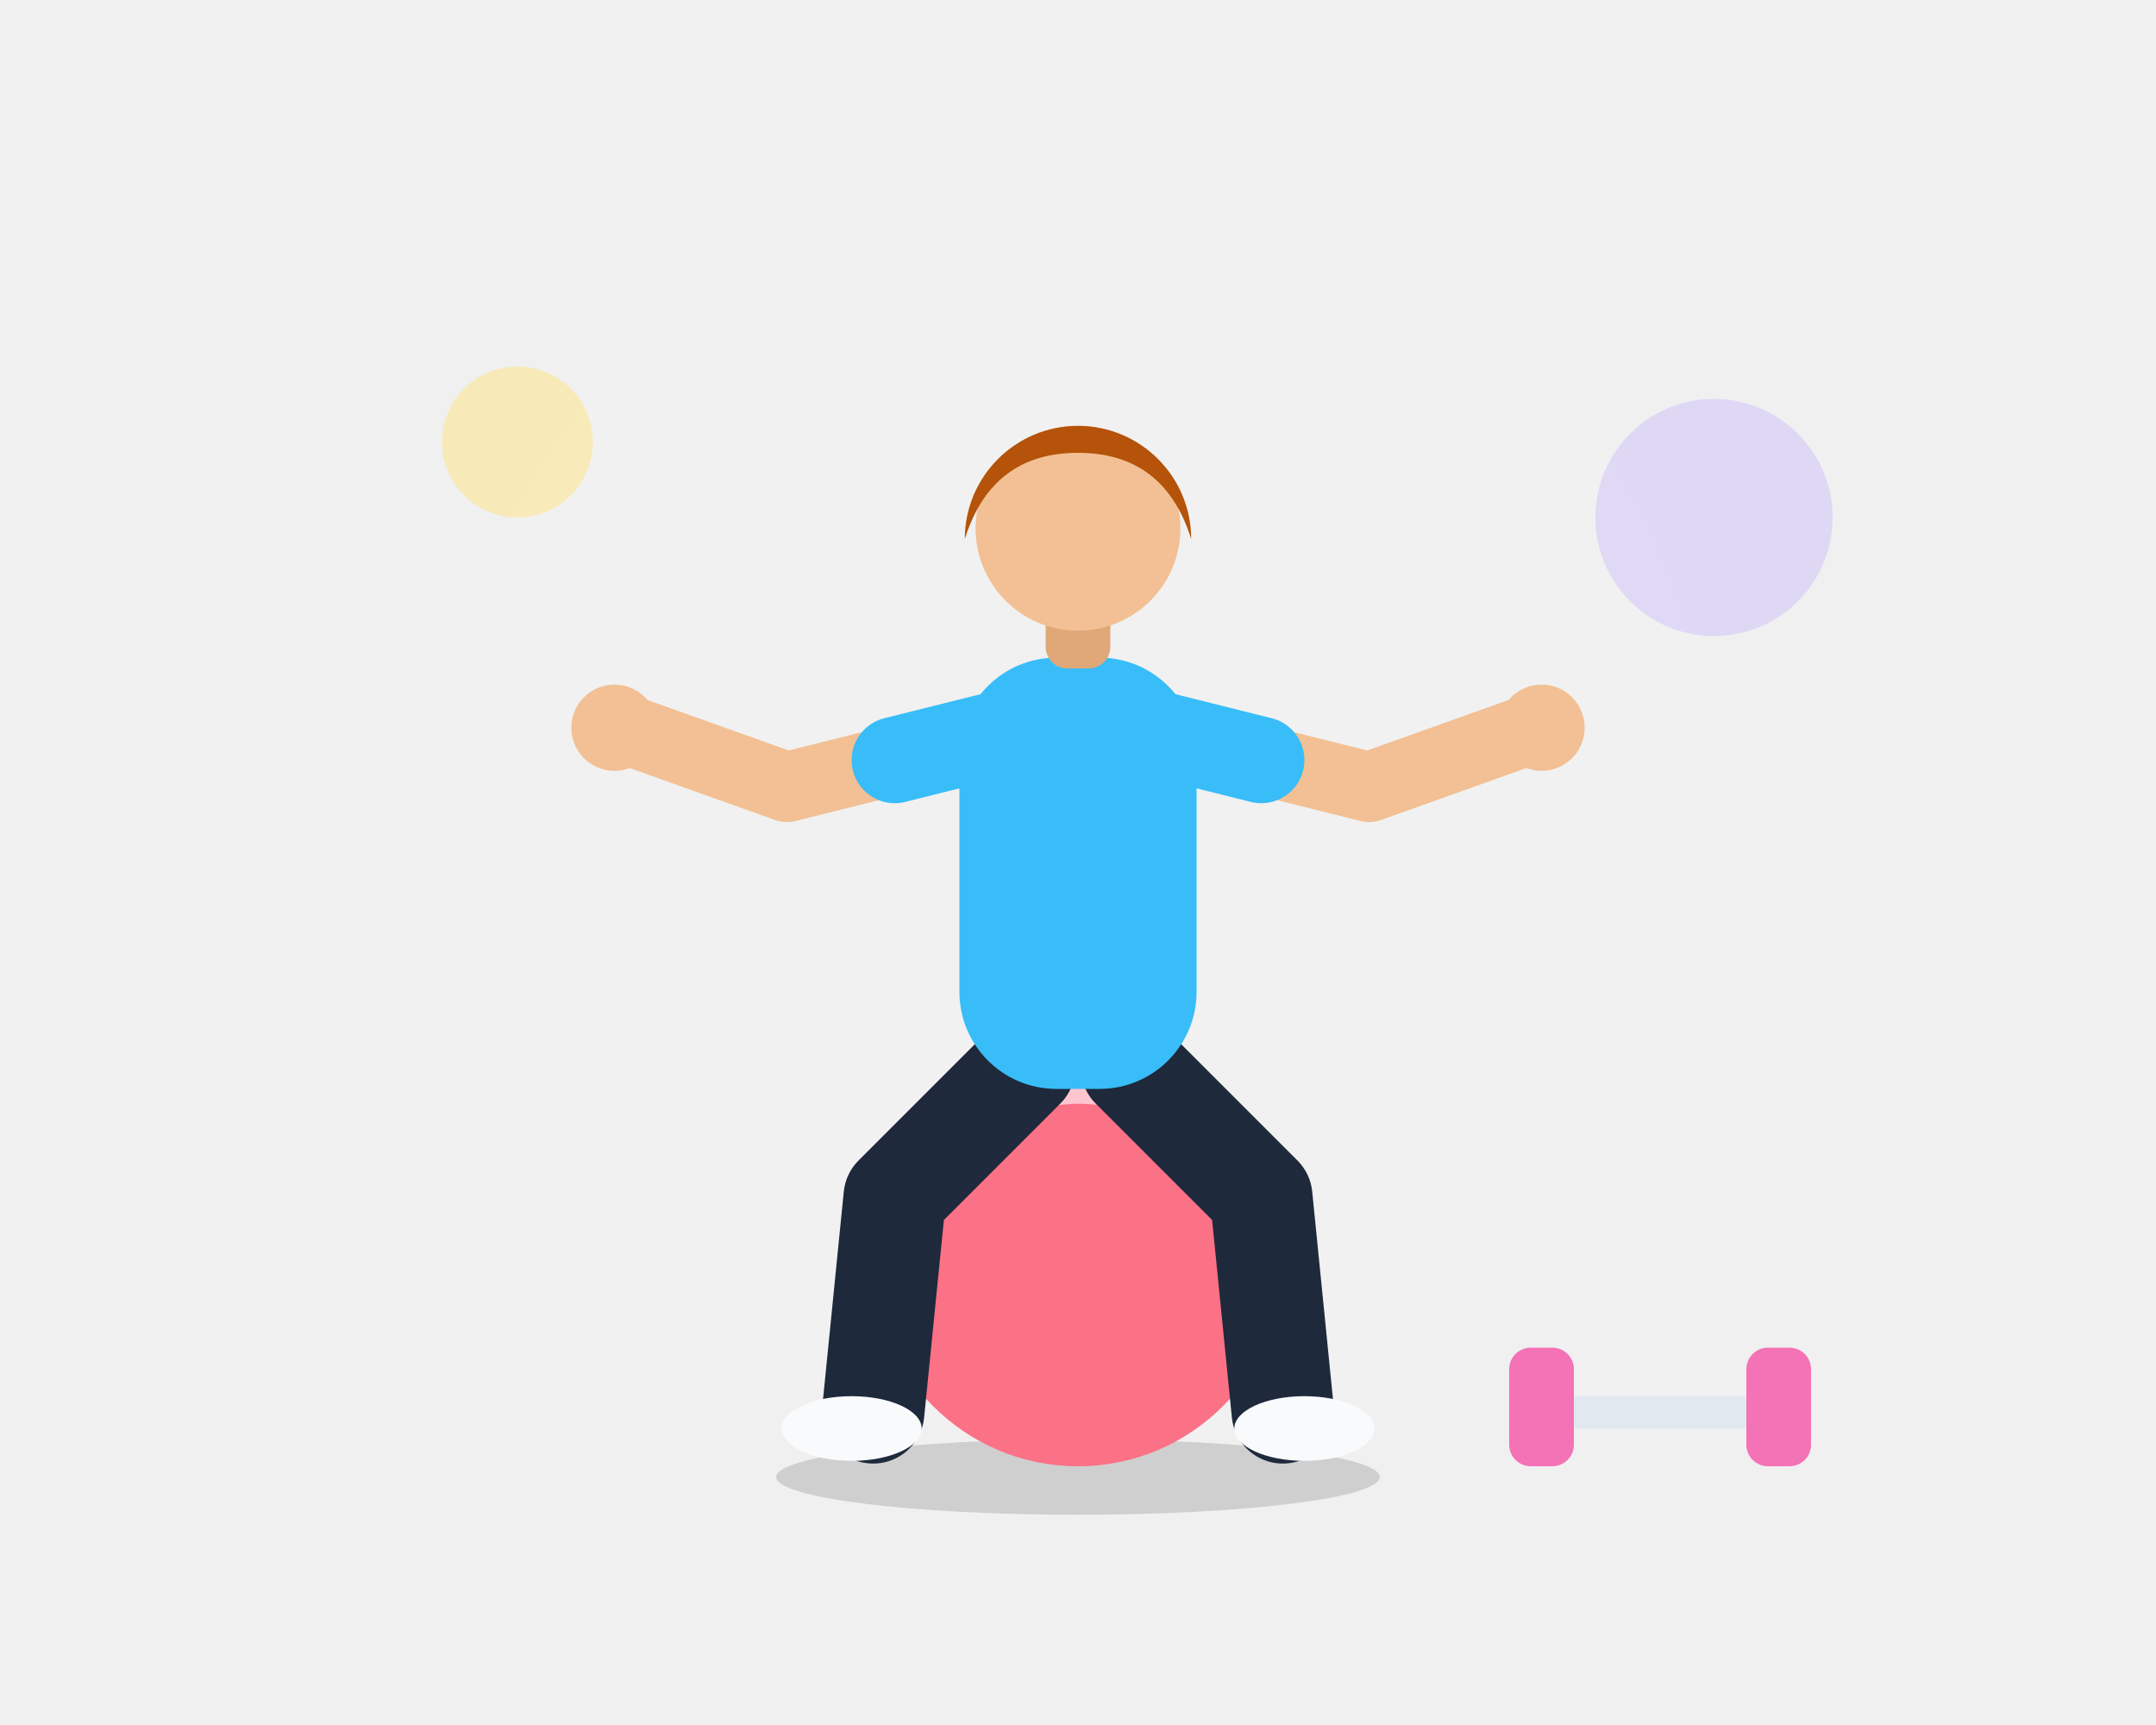
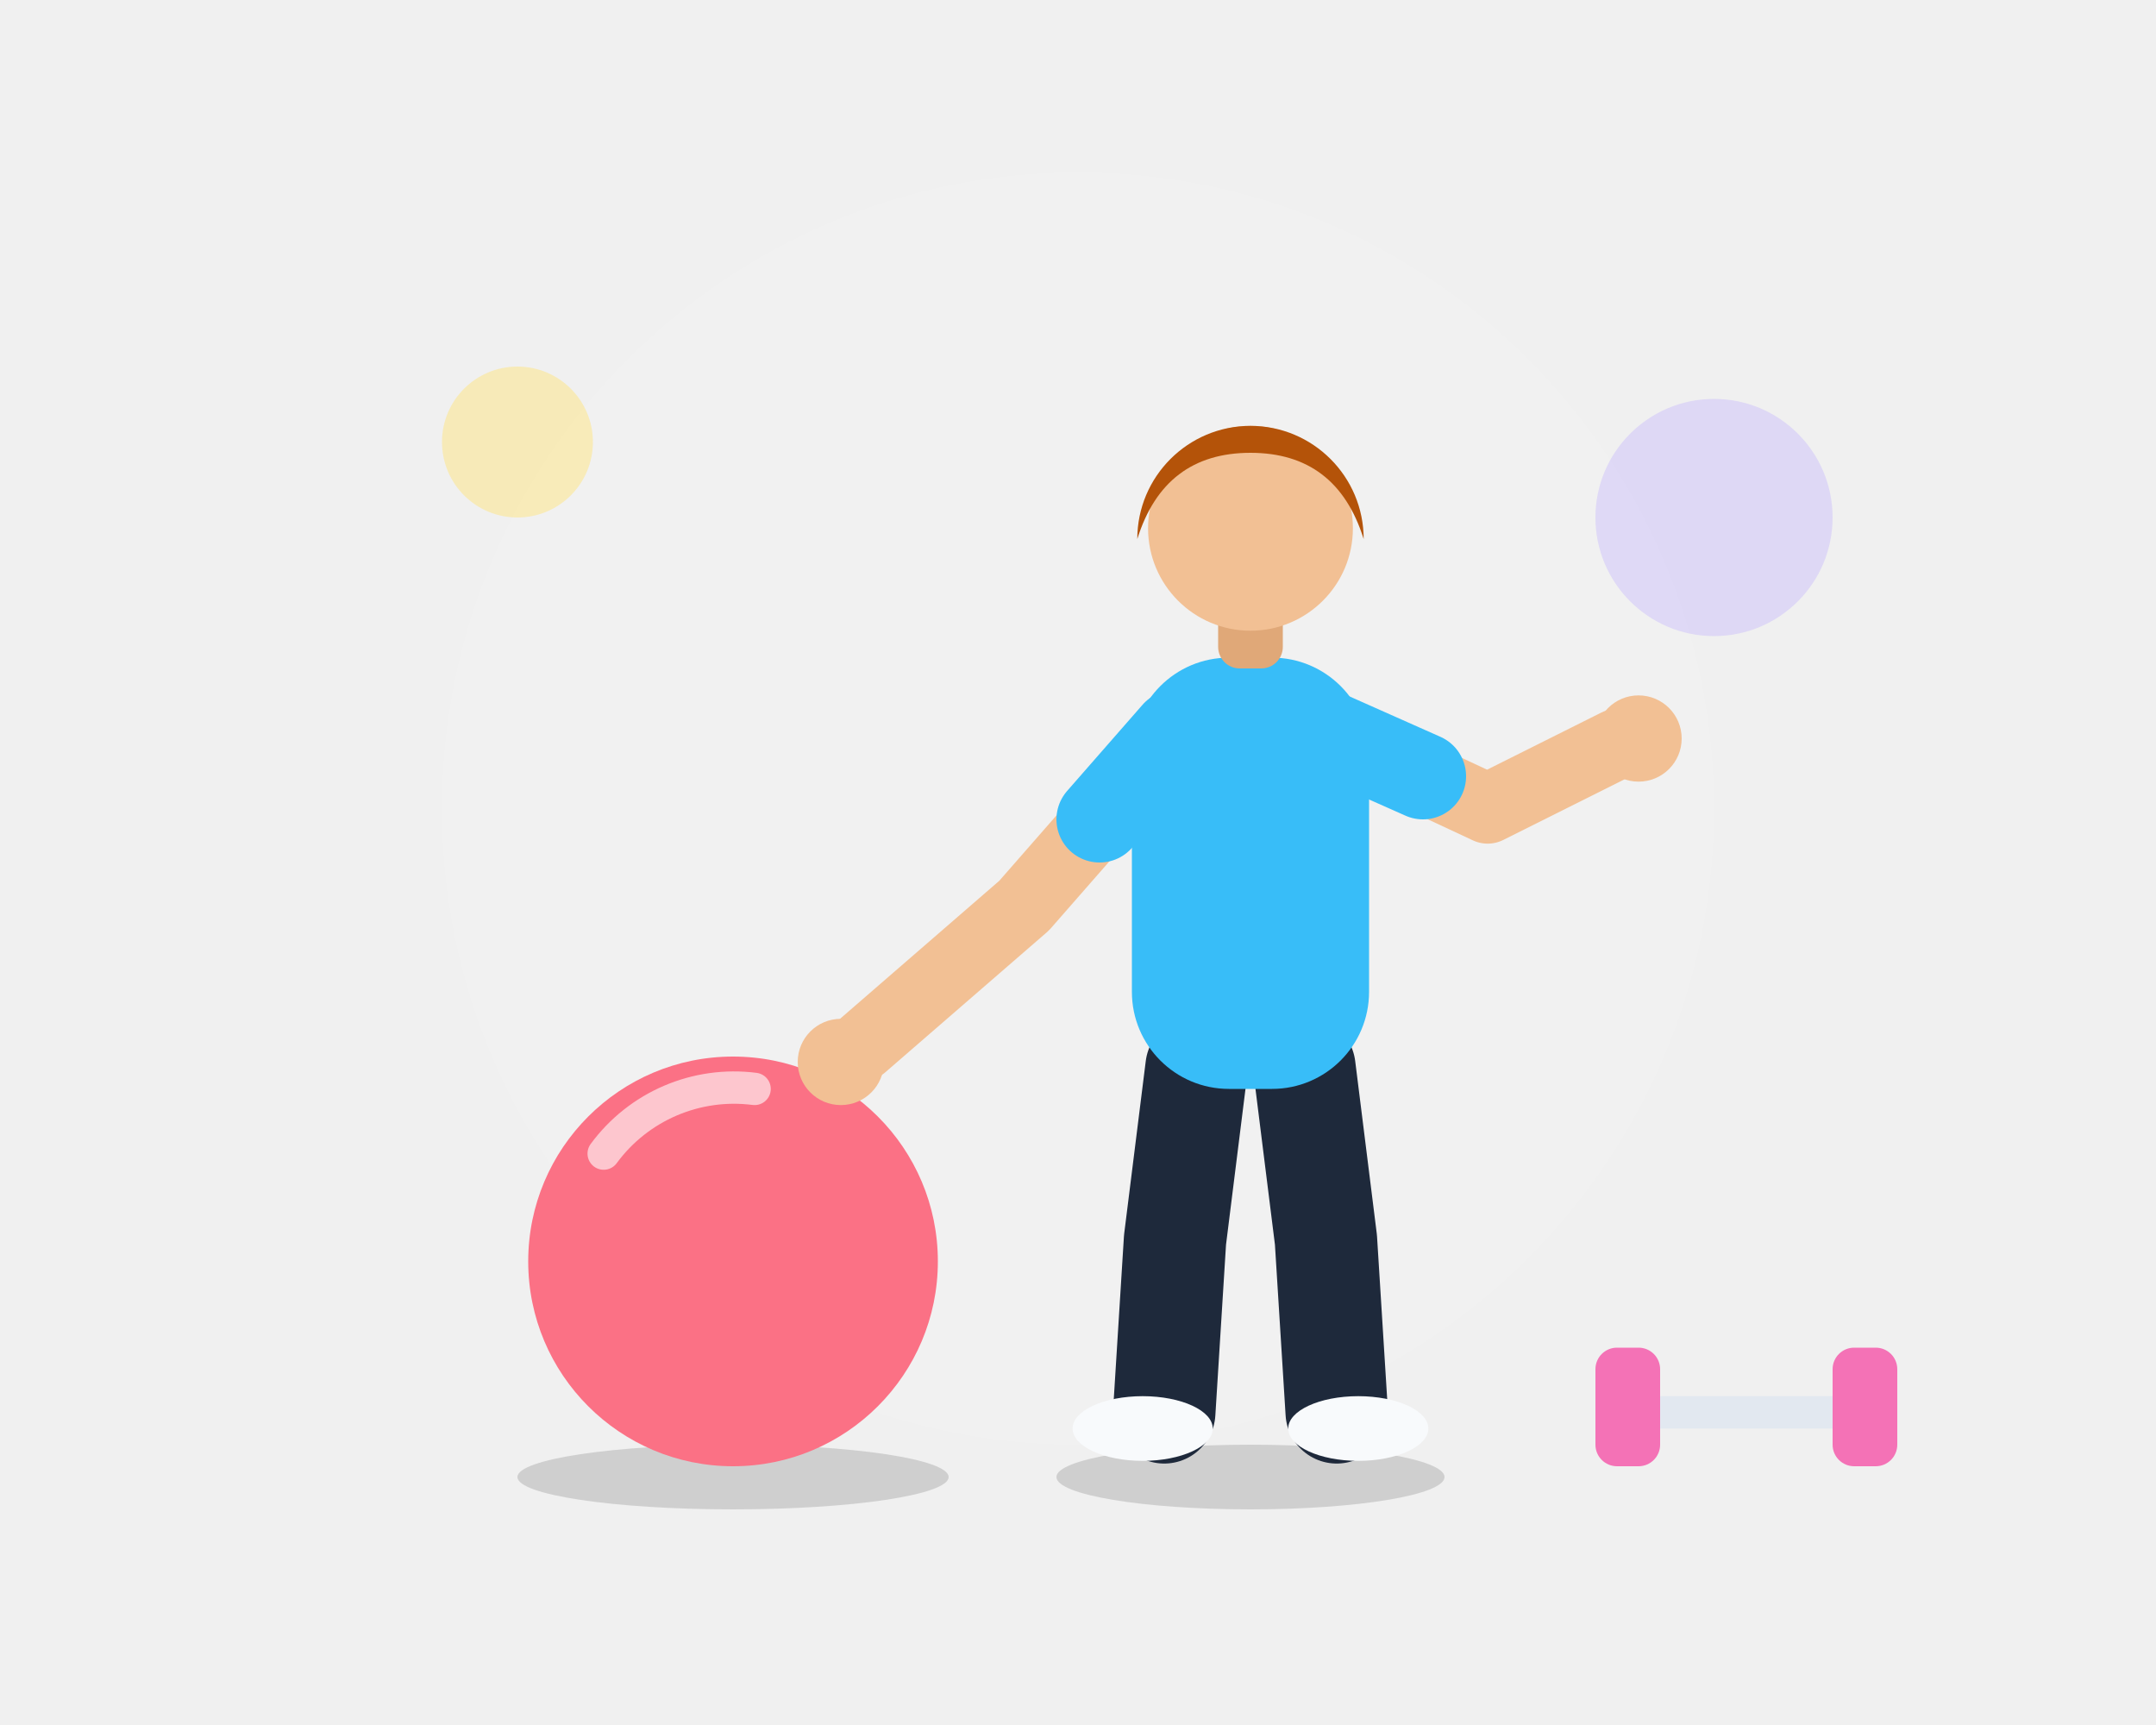
<svg xmlns="http://www.w3.org/2000/svg" viewBox="0 0 400 320" fill="none" stroke-linecap="round" stroke-linejoin="round">
  <circle cx="200" cy="150" r="118" fill="#fff" fill-opacity=".08" />
  <circle cx="96" cy="82" r="14" fill="#fde68a" fill-opacity=".55" />
  <circle cx="318" cy="96" r="22" fill="#c4b5fd" fill-opacity=".4" />
-   <path d="M286 262 H330" stroke="#e2e8f0" stroke-width="6" />
-   <rect x="280" y="250" width="12" height="22" rx="4" fill="#f472b6" />
-   <rect x="324" y="250" width="12" height="22" rx="4" fill="#f472b6" />
-   <ellipse cx="200" cy="274" rx="56" ry="7" fill="#000" fill-opacity=".14" />
-   <circle cx="200" cy="234" r="38" fill="#fb7185" />
-   <path d="M176 214 A30 30 0 0 1 204 202" stroke="#fff" stroke-opacity=".6" stroke-width="6" />
-   <path d="M190 198 L166 222 L162 262 M210 198 L234 222 L238 262" stroke="#1e293b" stroke-width="19" />
-   <ellipse cx="158" cy="265" rx="13" ry="6" fill="#f8fafc" />
-   <ellipse cx="242" cy="265" rx="13" ry="6" fill="#f8fafc" />
-   <path d="M186 136 L146 146 L118 136 M214 136 L254 146 L282 136" stroke="#f2c094" stroke-width="13" />
-   <path d="M186 136 L166 141 M214 136 L234 141" stroke="#38bdf8" stroke-width="16" />
-   <circle cx="114" cy="135" r="8" fill="#f2c094" />
-   <circle cx="286" cy="135" r="8" fill="#f2c094" />
-   <rect x="178" y="122" width="44" height="80" rx="18" fill="#38bdf8" />
-   <rect x="194" y="108" width="12" height="16" rx="4" fill="#e0a878" />
-   <circle cx="200" cy="98" r="19" fill="#f2c094" />
-   <path d="M179 100 A21 21 0 0 1 221 100 Q216 84 200 84 Q184 84 179 100 Z" fill="#b45309" />
+   <path d="M302 262 H346" stroke="#e2e8f0" stroke-width="6" />
+   <rect x="296" y="250" width="12" height="22" rx="4" fill="#f472b6" />
+   <rect x="340" y="250" width="12" height="22" rx="4" fill="#f472b6" />
+   <ellipse cx="136" cy="274" rx="40" ry="6" fill="#000" fill-opacity=".14" />
+   <ellipse cx="232" cy="274" rx="36" ry="6" fill="#000" fill-opacity=".14" />
+   <circle cx="136" cy="234" r="38" fill="#fb7185" />
+   <path d="M112 214 A30 30 0 0 1 140 202" stroke="#fff" stroke-opacity=".6" stroke-width="6" />
+   <path d="M222 198 L218 230 L216 262 M242 198 L246 230 L248 262" stroke="#1e293b" stroke-width="19" />
+   <ellipse cx="212" cy="265" rx="13" ry="6" fill="#f8fafc" />
+   <ellipse cx="252" cy="265" rx="13" ry="6" fill="#f8fafc" />
+   <path d="M218 136 L190 168 L160 194 M246 136 L276 150 L300 138" stroke="#f2c094" stroke-width="13" />
+   <path d="M218 136 L204 152 M246 136 L264 144" stroke="#38bdf8" stroke-width="16" />
+   <circle cx="156" cy="197" r="8" fill="#f2c094" />
+   <circle cx="304" cy="137" r="8" fill="#f2c094" />
+   <rect x="210" y="122" width="44" height="80" rx="18" fill="#38bdf8" />
+   <rect x="226" y="108" width="12" height="16" rx="4" fill="#e0a878" />
+   <circle cx="232" cy="98" r="19" fill="#f2c094" />
+   <path d="M211 100 A21 21 0 0 1 253 100 Q248 84 232 84 Q216 84 211 100 Z" fill="#b45309" />
</svg>
